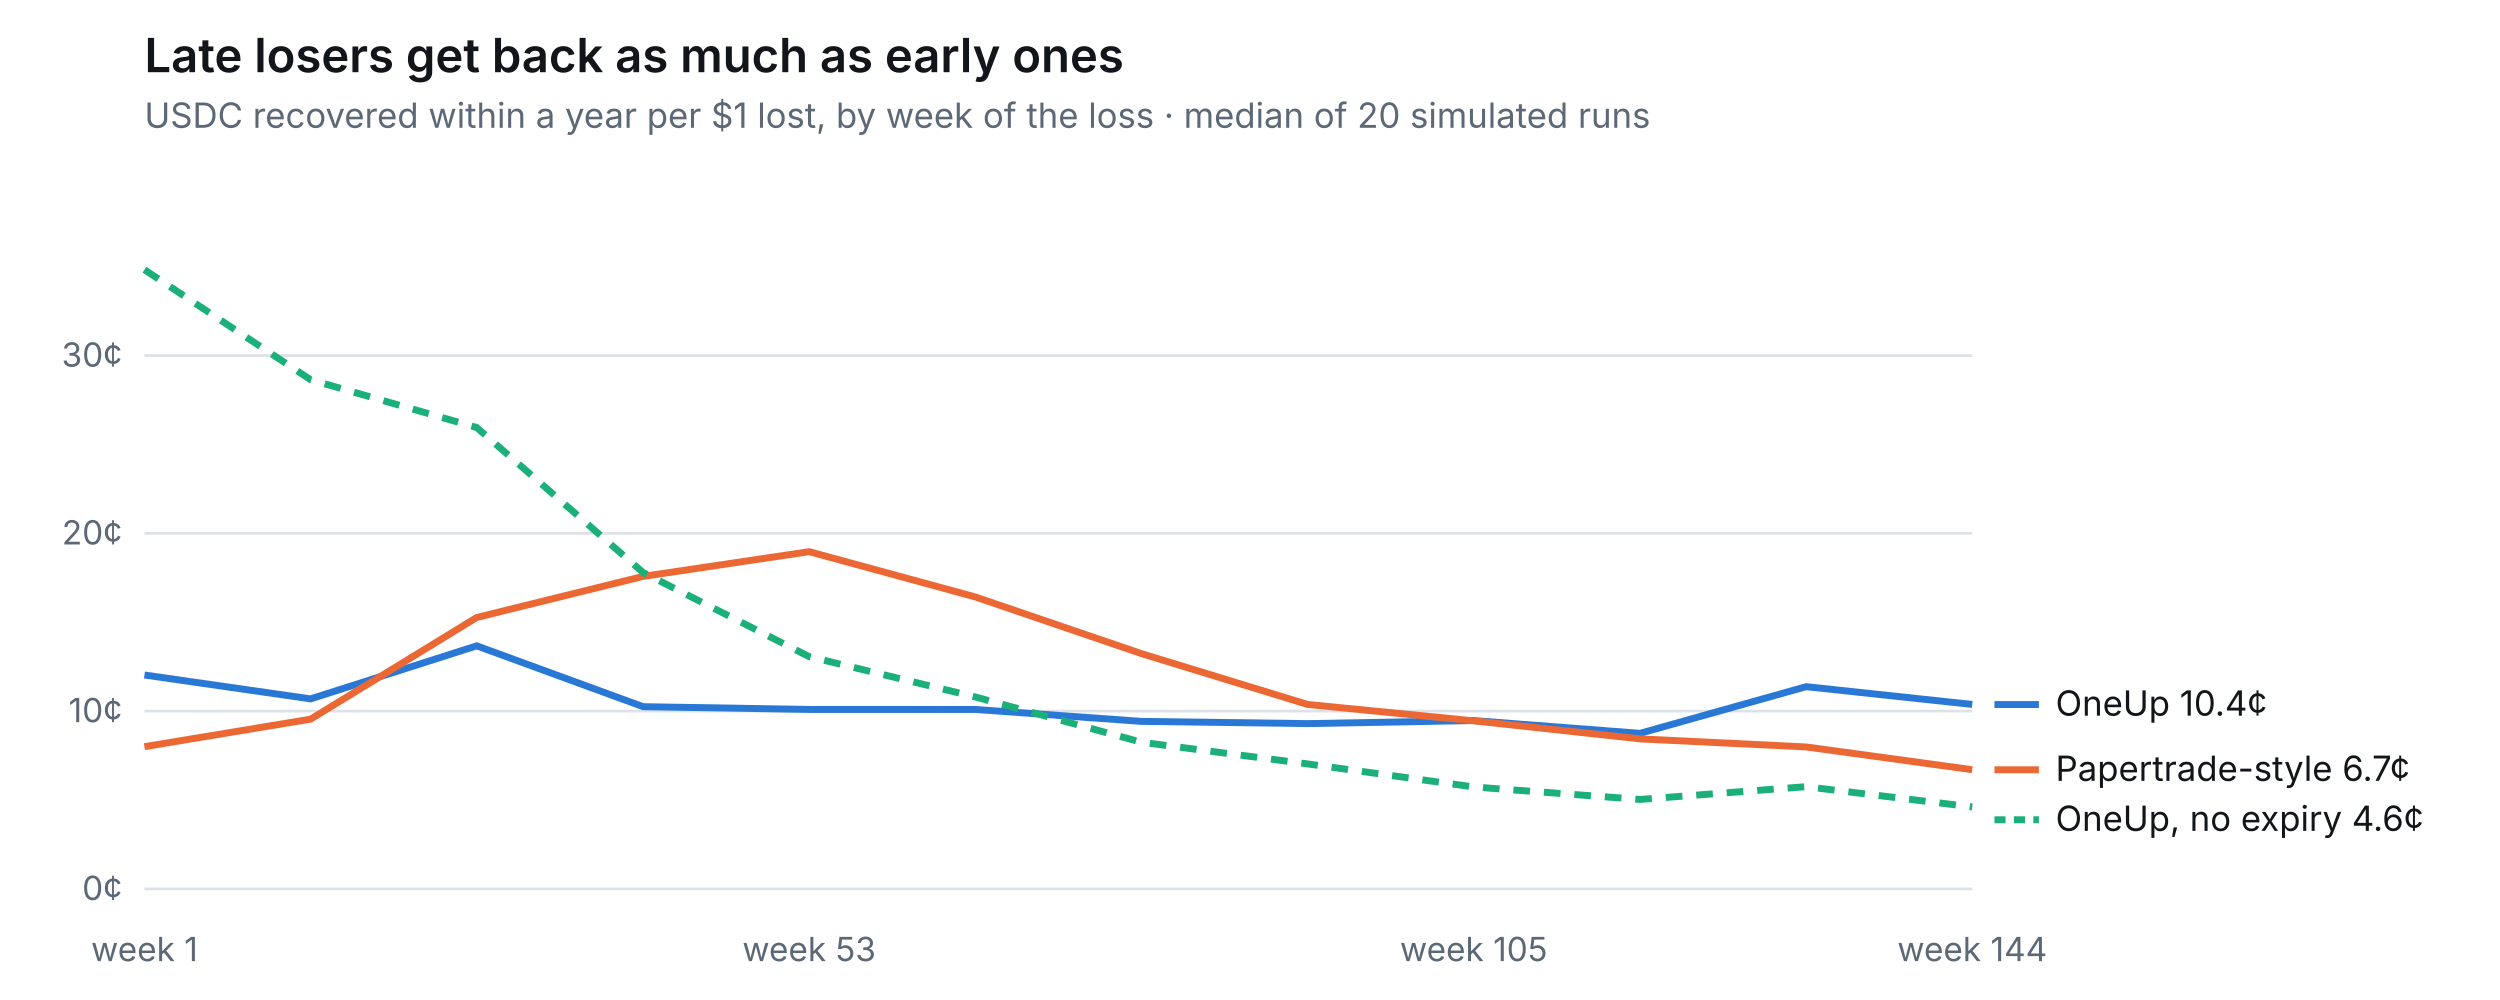
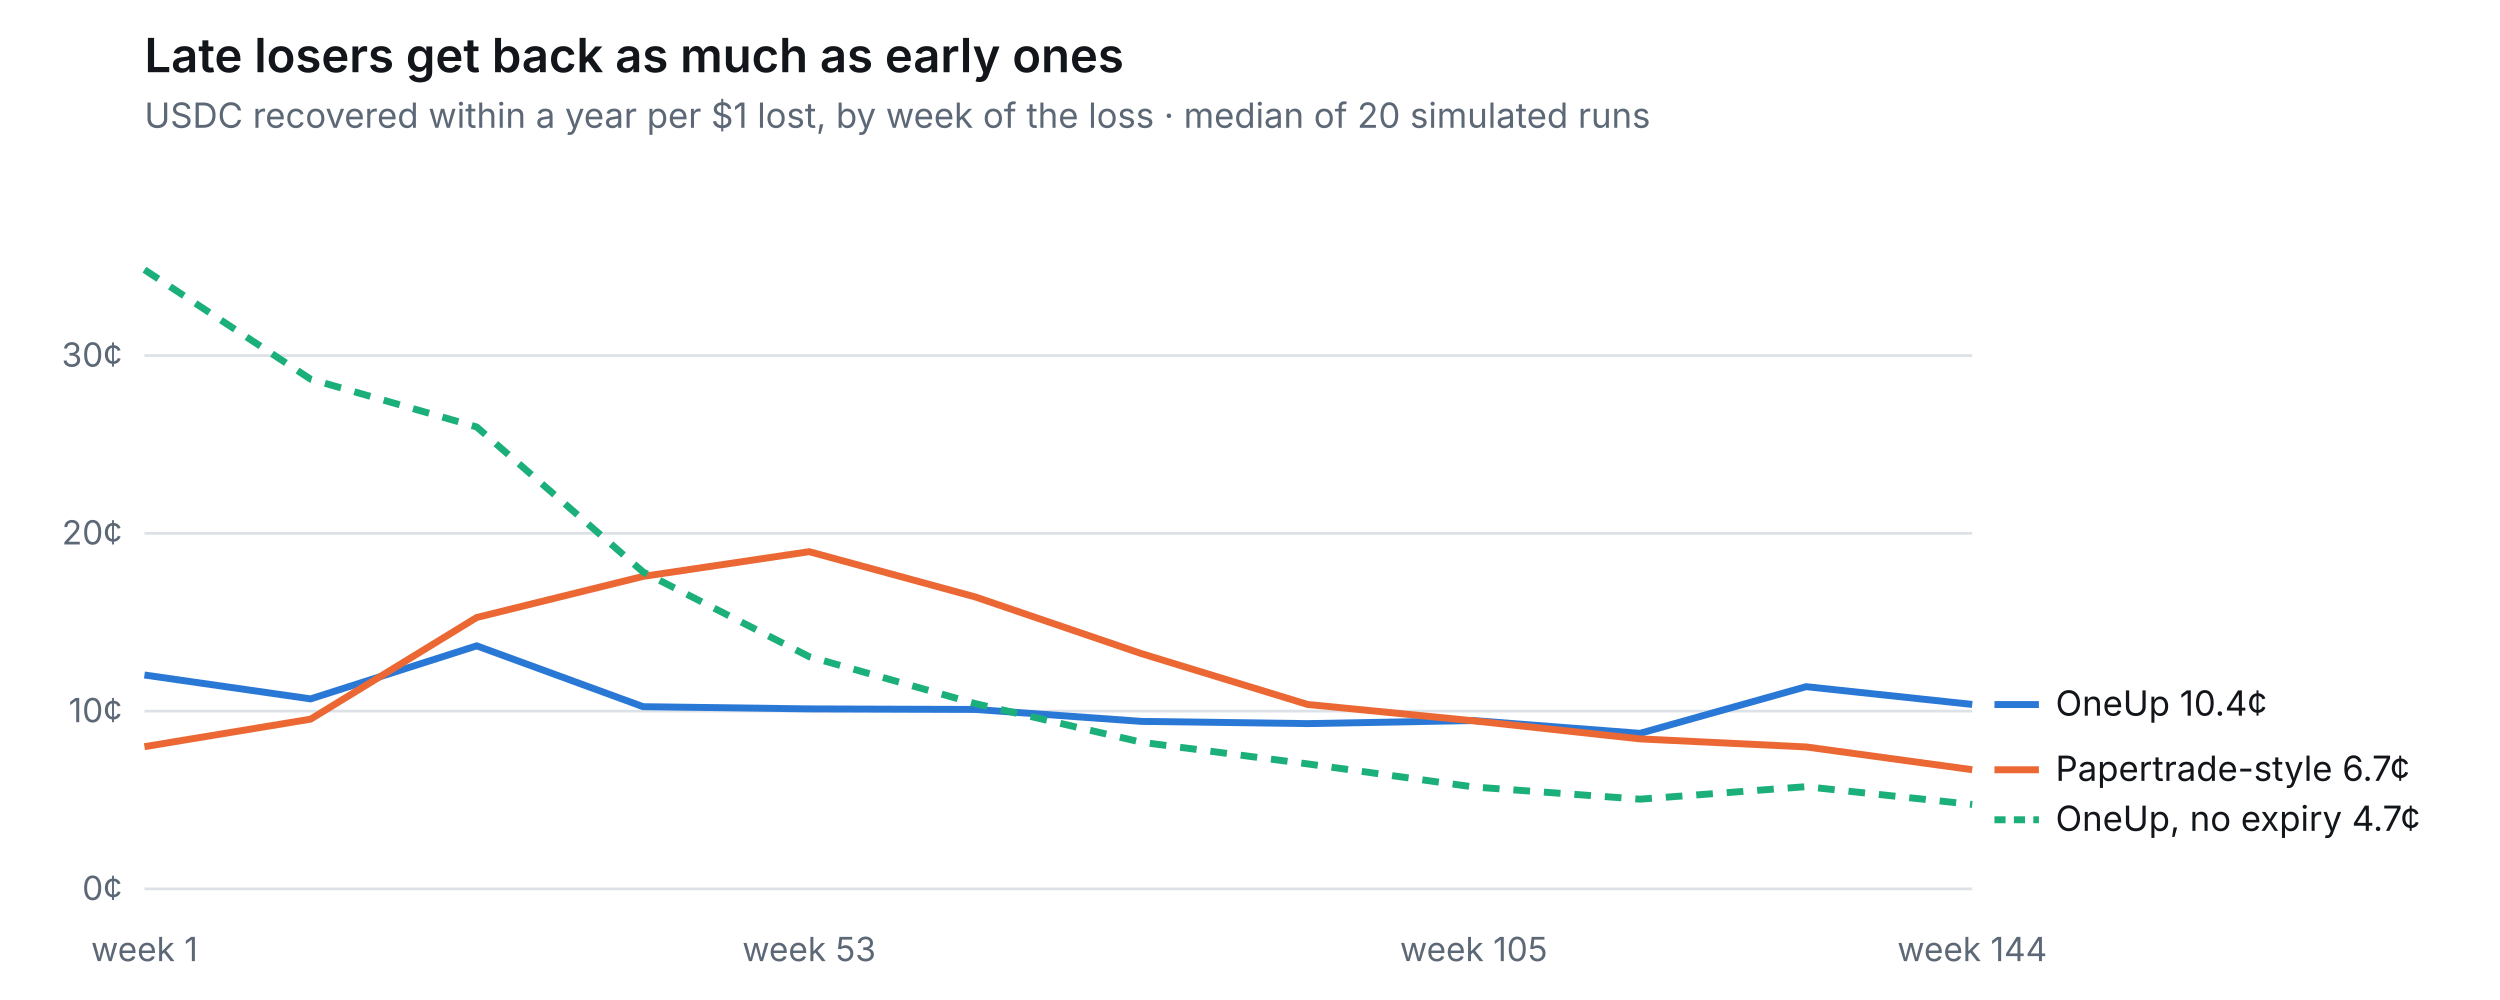
<svg xmlns="http://www.w3.org/2000/svg" viewBox="0 0 900 360" font-family="system-ui, -apple-system, Segoe UI, sans-serif">
  <rect width="900" height="360" fill="#ffffff" />
  <text x="52" y="26" font-size="17" font-weight="600" fill="#12161b">Late losers get back as much as early ones</text>
  <text x="52" y="46" font-size="12.5" fill="#5d6877">USDC recovered within a year per $1 lost, by week of the loss · median of 20 simulated runs</text>
  <line x1="52" x2="710" y1="320" y2="320" stroke="#dde2e8" />
  <text x="44" y="324" font-size="12" text-anchor="end" fill="#5d6877">0¢</text>
  <line x1="52" x2="710" y1="256" y2="256" stroke="#dde2e8" />
  <text x="44" y="260" font-size="12" text-anchor="end" fill="#5d6877">10¢</text>
  <line x1="52" x2="710" y1="192" y2="192" stroke="#dde2e8" />
  <text x="44" y="196" font-size="12" text-anchor="end" fill="#5d6877">20¢</text>
  <line x1="52" x2="710" y1="128" y2="128" stroke="#dde2e8" />
  <text x="44" y="132" font-size="12" text-anchor="end" fill="#5d6877">30¢</text>
  <text x="52" y="346" font-size="12" text-anchor="middle" fill="#5d6877">week 1</text>
  <text x="291.273" y="346" font-size="12" text-anchor="middle" fill="#5d6877">week 53</text>
  <text x="530.545" y="346" font-size="12" text-anchor="middle" fill="#5d6877">week 105</text>
  <text x="710" y="346" font-size="12" text-anchor="middle" fill="#5d6877">week 144</text>
-   <path d="M52.0 243.0 L111.8 251.6 L171.6 232.5 L231.5 254.4 L291.3 255.4 L351.1 255.4 L410.9 259.7 L470.7 260.5 L530.5 259.4 L590.4 264.0 L650.2 247.2 L710.0 253.6" fill="none" stroke="#2a78d6" stroke-width="2.5" />
+   <path d="M52.0 243.0 L111.8 251.6 L171.6 232.5 L231.5 254.4 L291.3 255.2 L351.1 255.4 L410.9 259.7 L470.7 260.5 L530.5 259.4 L590.4 264.0 L650.2 247.2 L710.0 253.6" fill="none" stroke="#2a78d6" stroke-width="2.5" />
  <path d="M52.0 268.8 L111.8 258.9 L171.6 222.3 L231.5 207.5 L291.3 198.6 L351.1 214.9 L410.9 235.3 L470.7 253.6 L530.5 259.5 L590.4 266.0 L650.2 268.9 L710.0 277.1" fill="none" stroke="#eb6834" stroke-width="2.5" />
-   <path d="M52.0 97.1 L111.8 136.7 L171.6 153.9 L231.5 206.1 L291.3 236.4 L351.1 250.9 L410.9 267.2 L470.7 275.0 L530.5 283.3 L590.4 287.8 L650.2 283.2 L710.0 290.5" fill="none" stroke="#1baf7a" stroke-width="2.5" stroke-dasharray="6 5" />
+   <path d="M52.0 97.1 L111.8 136.5 L171.6 153.7 L231.5 205.9 L291.3 236.4 L351.1 253.3 L410.9 267.2 L470.7 275.0 L530.5 283.3 L590.4 287.7 L650.2 283.2 L710.0 289.6" fill="none" stroke="#1baf7a" stroke-width="2.5" stroke-dasharray="6 5" />
  <line x1="718" x2="734" y1="253.637" y2="253.637" stroke="#2a78d6" stroke-width="2.5" />
  <text x="740" y="257.637" font-size="12.5" fill="#12161b">OneUp 10.4¢</text>
  <line x1="718" x2="734" y1="277.116" y2="277.116" stroke="#eb6834" stroke-width="2.5" />
  <text x="740" y="281.116" font-size="12.5" fill="#12161b">Papertrade-style 6.7¢</text>
  <line x1="718" x2="734" y1="295.116" y2="295.116" stroke="#1baf7a" stroke-width="2.5" stroke-dasharray="4 3" />
-   <text x="740" y="299.116" font-size="12.5" fill="#12161b">OneUp, no expiry 4.6¢</text>
+   <text x="740" y="299.116" font-size="12.5" fill="#12161b">OneUp, no expiry 4.7¢</text>
</svg>
